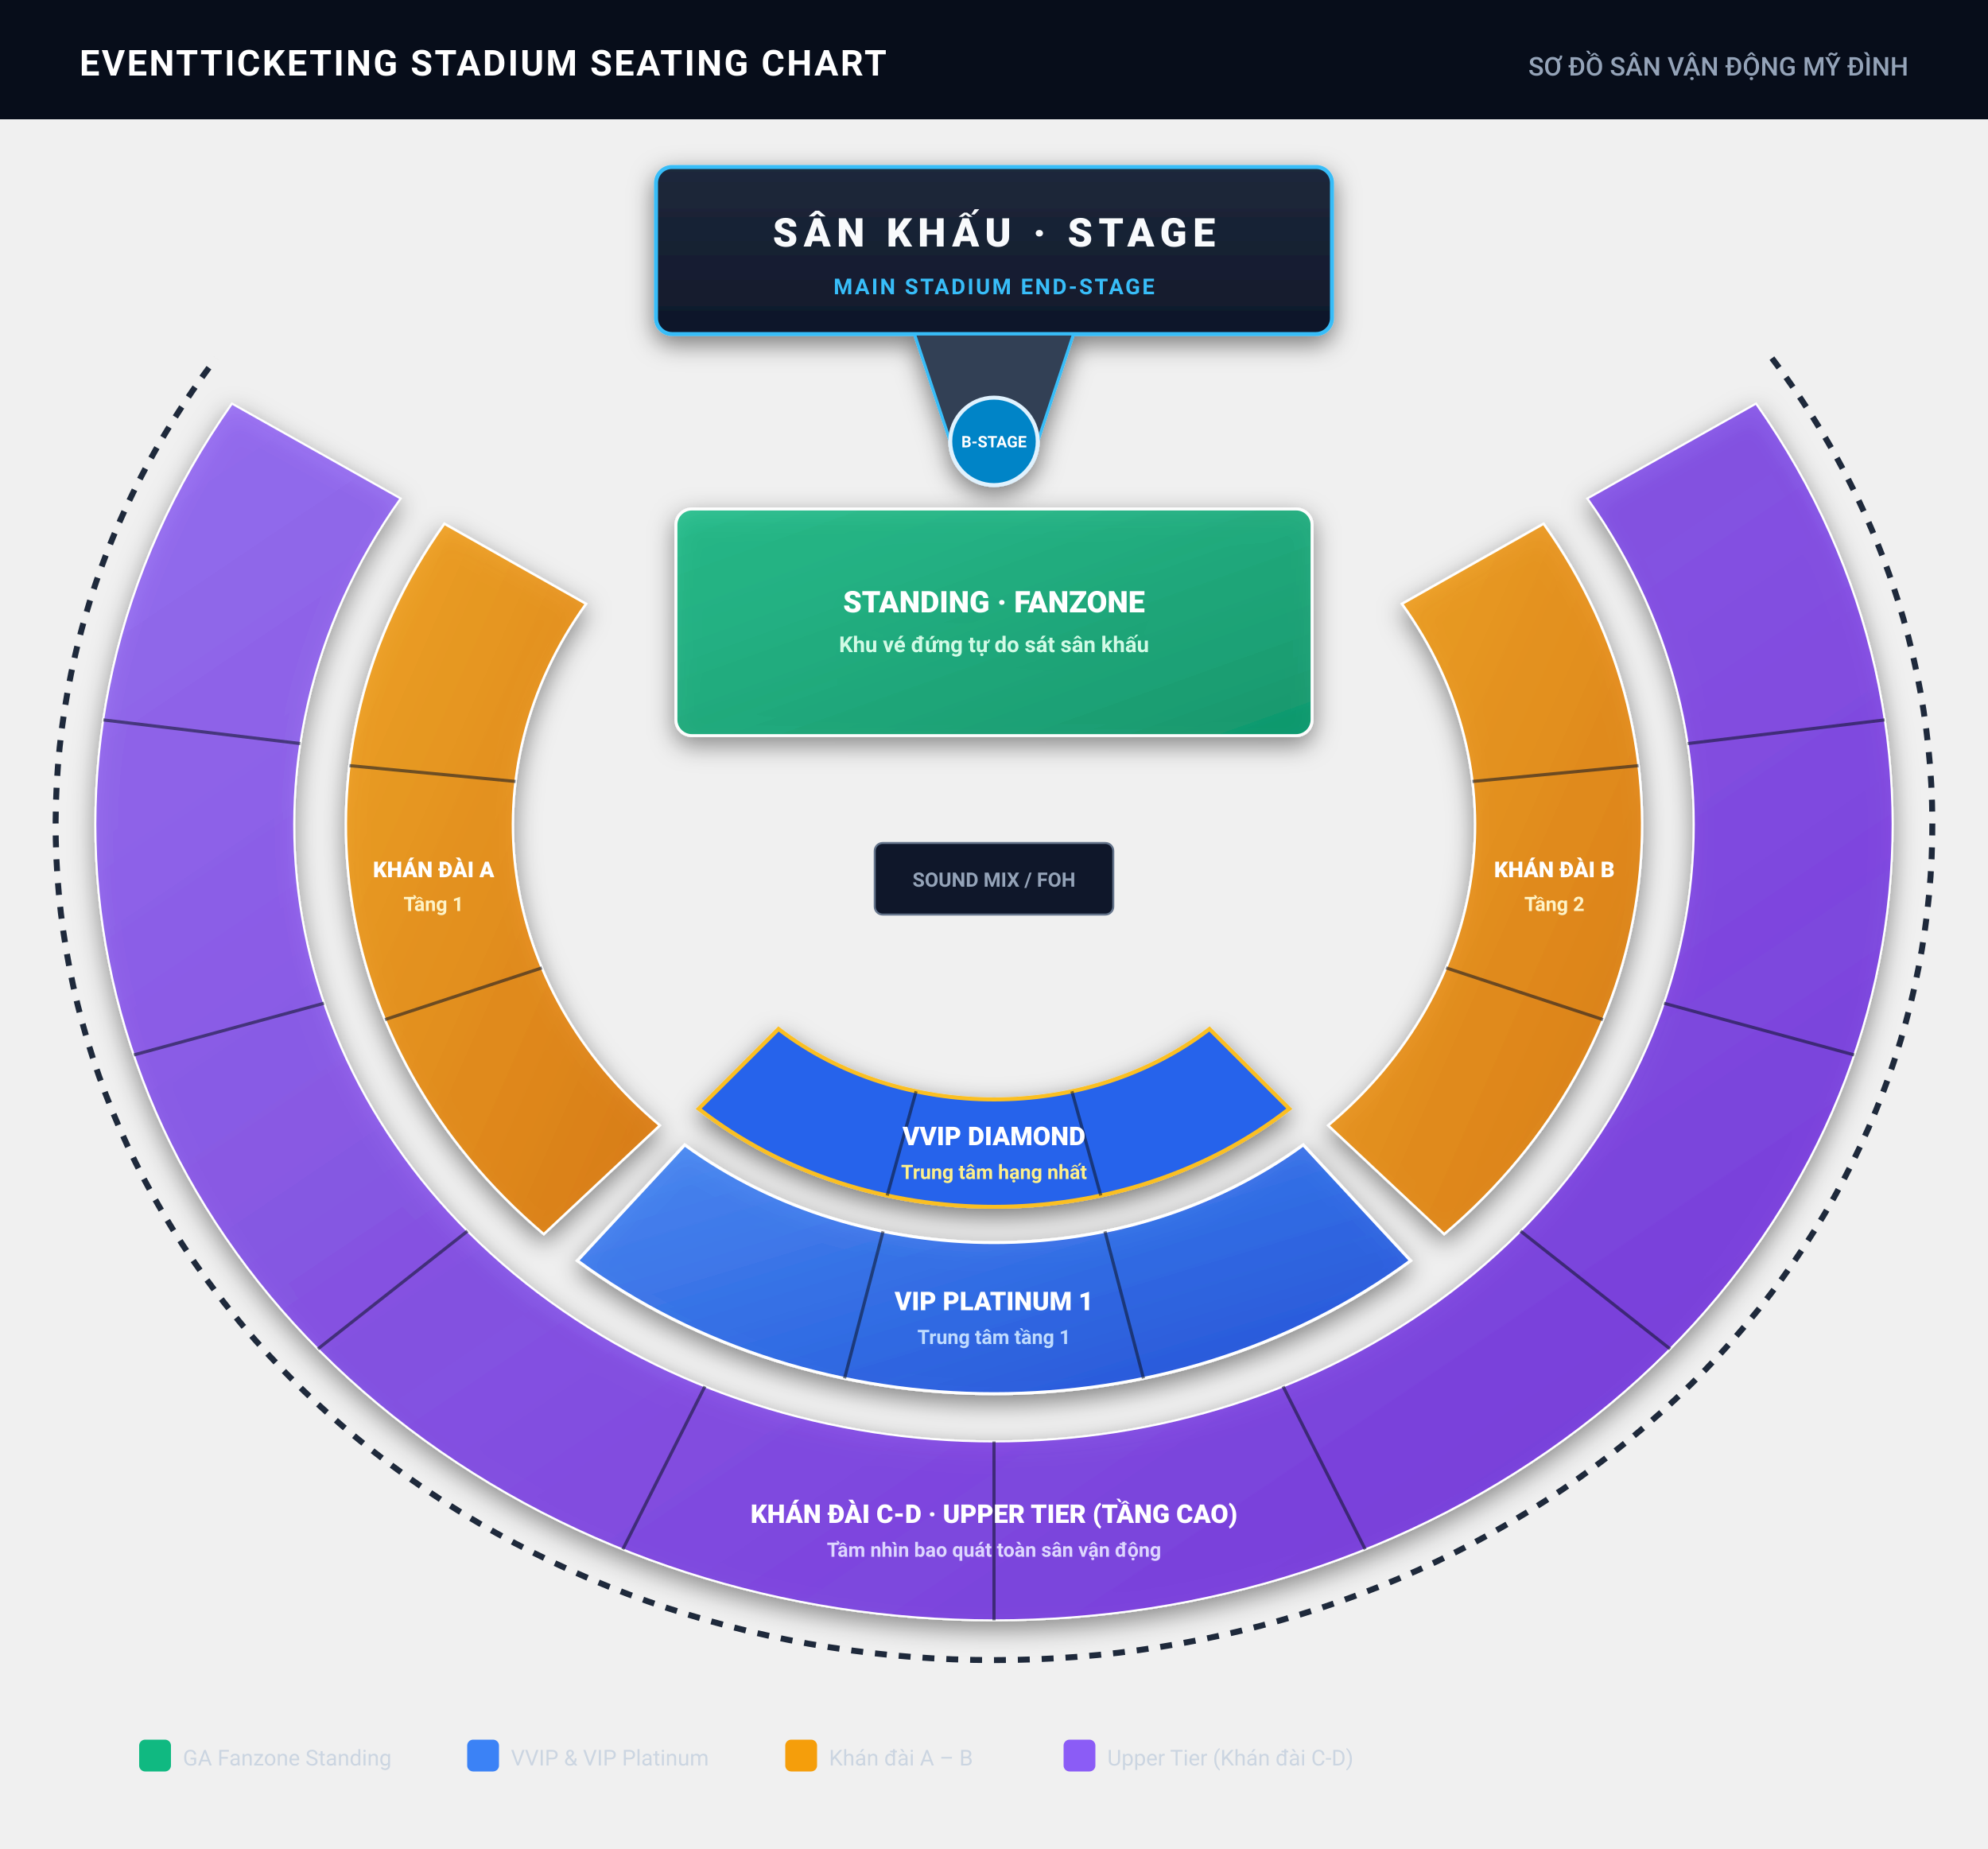
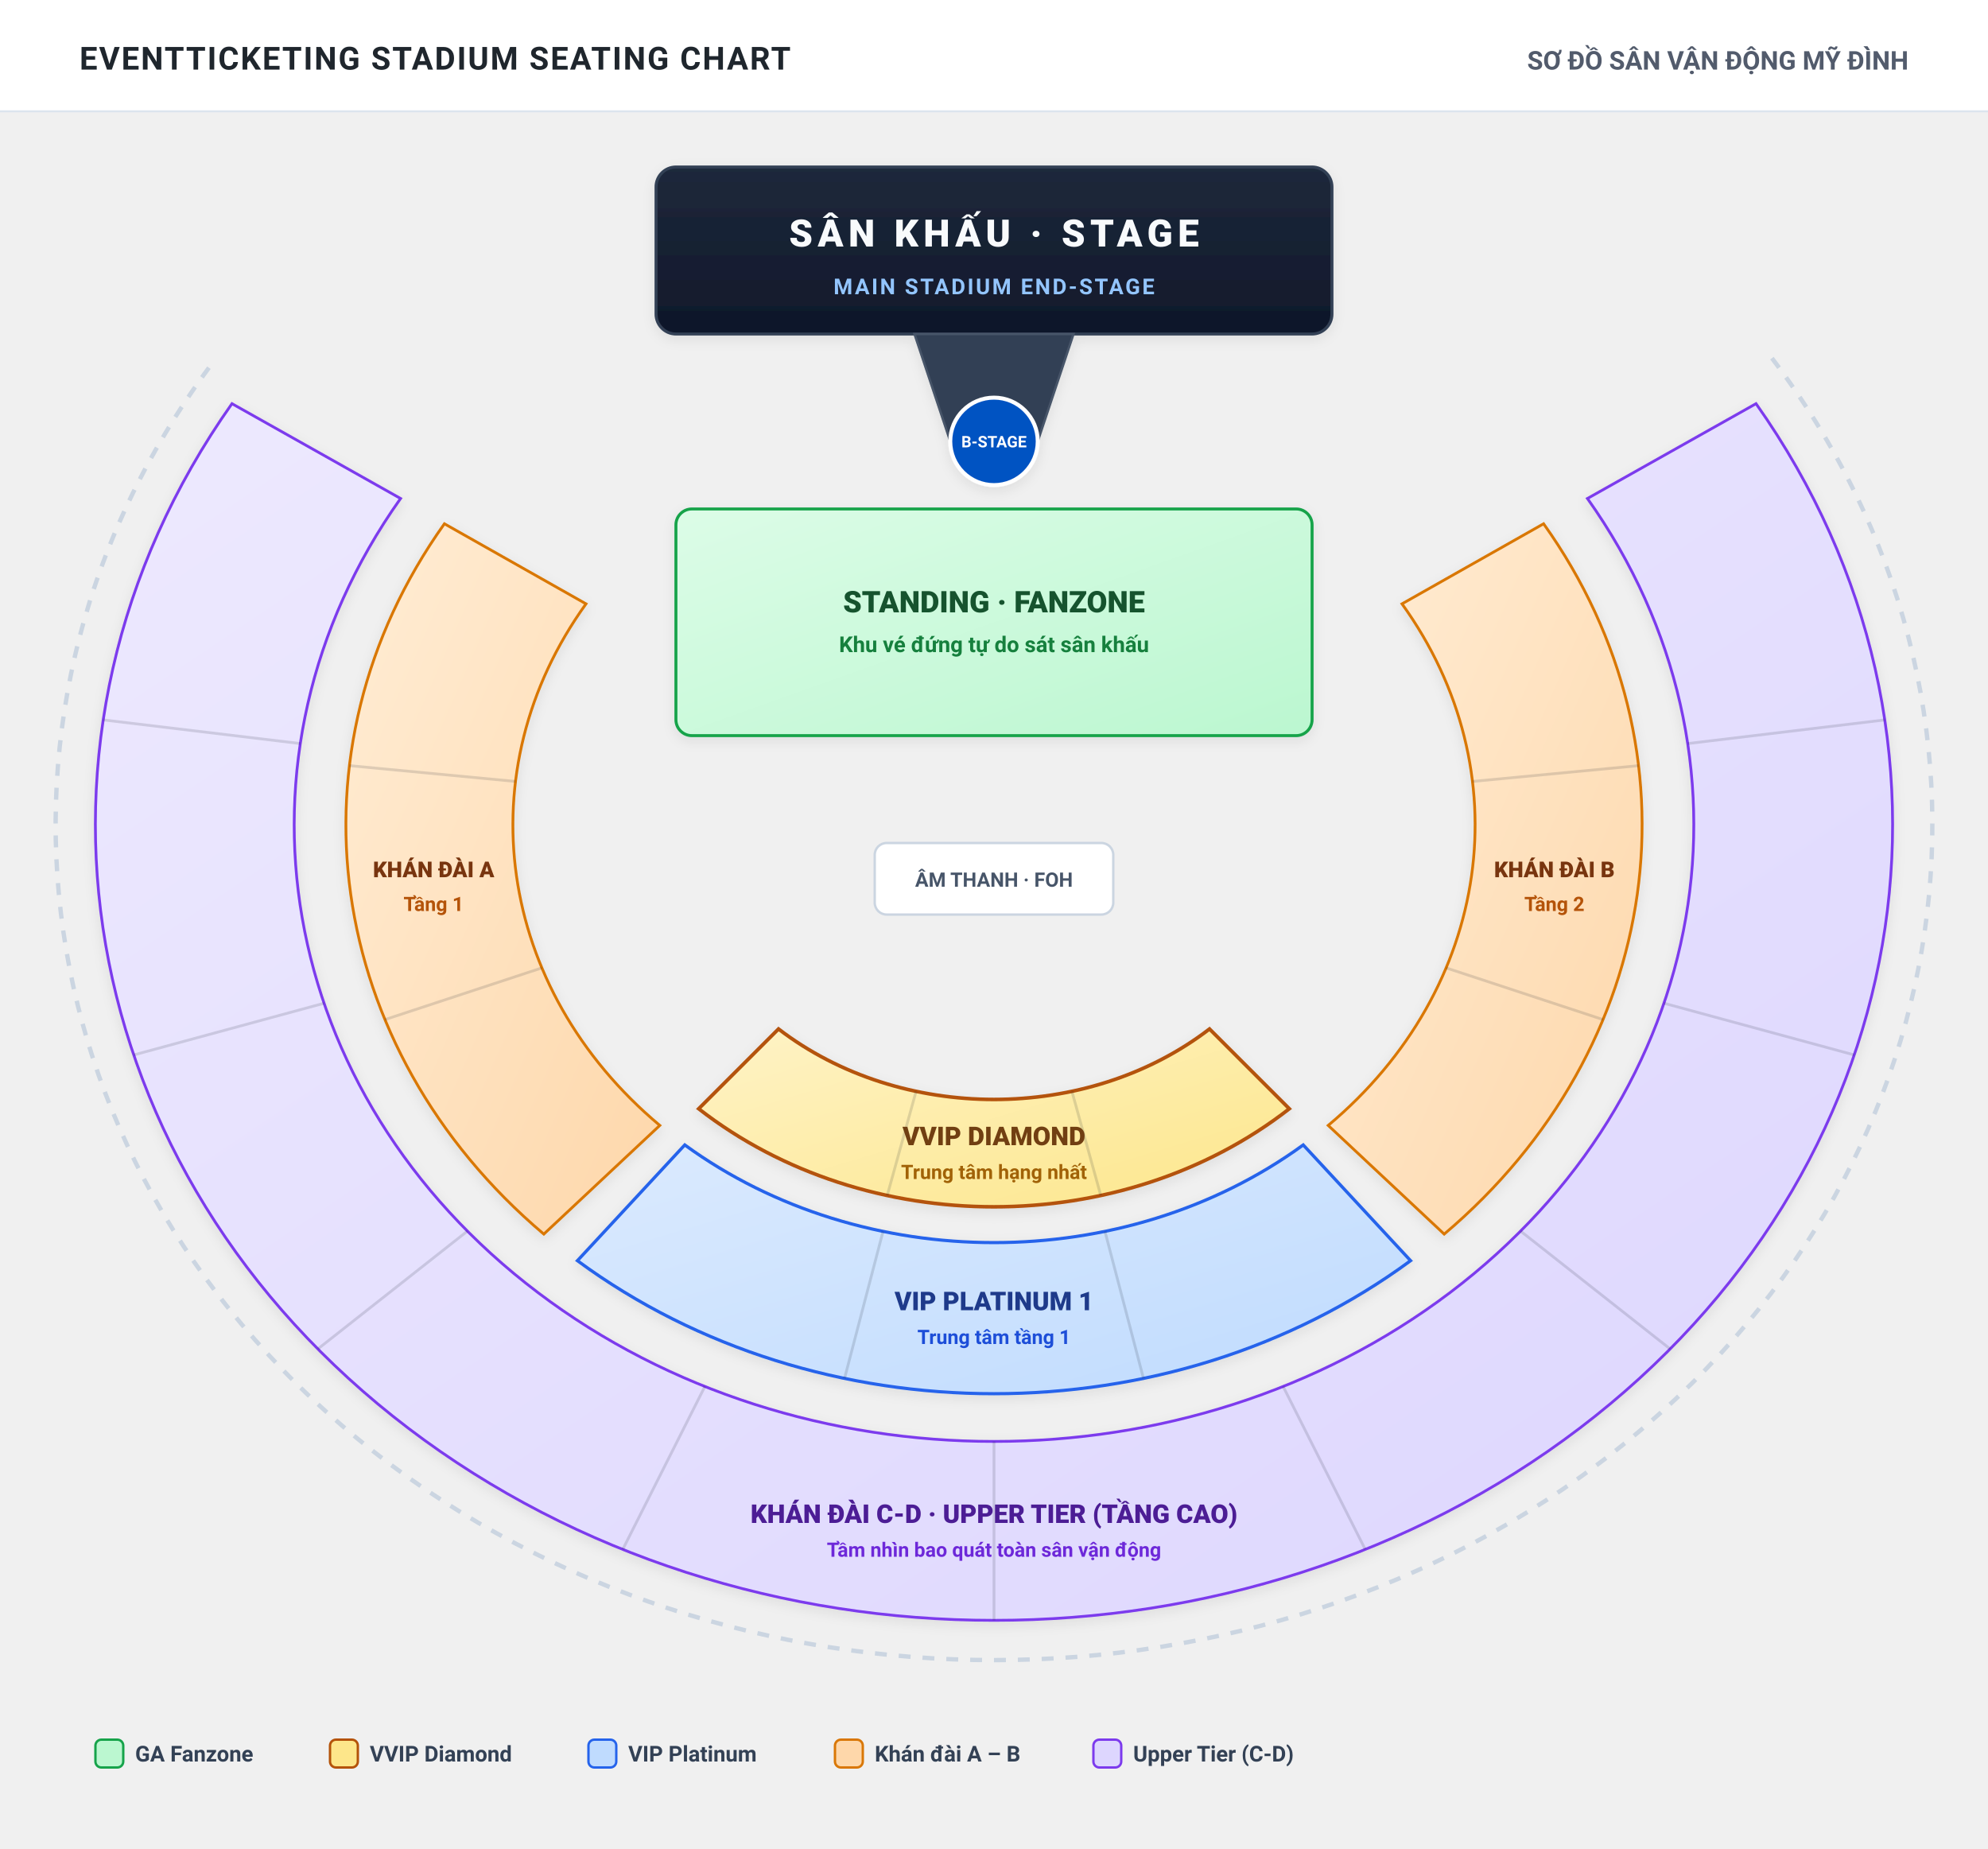
- <svg xmlns="http://www.w3.org/2000/svg" viewBox="0 0 1000 930" width="100%" height="100%" role="img" aria-label="Sơ đồ mặt bằng sân vận động Mỹ Đình" style="background:#0b1326;font-family:-apple-system,BlinkMacSystemFont,'Segoe UI',Roboto,sans-serif;">
+ <svg xmlns="http://www.w3.org/2000/svg" viewBox="0 0 1000 930" width="100%" height="100%" role="img" aria-label="Sơ đồ mặt bằng sân vận động Mỹ Đình" style="background:#f3f6fa;font-family:-apple-system,BlinkMacSystemFont,'Segoe UI',Roboto,sans-serif;">
  <style>text { pointer-events: none; }</style>
  <defs>
    <linearGradient id="sc-stage-grad" x1="0%" y1="0%" x2="0%" y2="100%">
      <stop offset="0%" stop-color="#1e293b" />
      <stop offset="100%" stop-color="#0f172a" />
    </linearGradient>
    <linearGradient id="sc-floor-ga" x1="0%" y1="0%" x2="100%" y2="100%">
-       <stop offset="0%" stop-color="#10b981" stop-opacity="0.85" />
-       <stop offset="100%" stop-color="#059669" stop-opacity="0.95" />
+       <stop offset="0%" stop-color="#dcfce7" />
+       <stop offset="100%" stop-color="#bbf7d0" />
+     </linearGradient>
+     <linearGradient id="sc-vvip" x1="0%" y1="0%" x2="100%" y2="100%">
+       <stop offset="0%" stop-color="#fef3c7" />
+       <stop offset="100%" stop-color="#fde68a" />
    </linearGradient>
    <linearGradient id="sc-vip" x1="0%" y1="0%" x2="100%" y2="100%">
-       <stop offset="0%" stop-color="#3b82f6" stop-opacity="0.85" />
-       <stop offset="100%" stop-color="#1d4ed8" stop-opacity="0.95" />
+       <stop offset="0%" stop-color="#dbeafe" />
+       <stop offset="100%" stop-color="#bfdbfe" />
    </linearGradient>
    <linearGradient id="sc-bowl" x1="0%" y1="0%" x2="100%" y2="100%">
-       <stop offset="0%" stop-color="#f59e0b" stop-opacity="0.82" />
-       <stop offset="100%" stop-color="#d97706" stop-opacity="0.92" />
+       <stop offset="0%" stop-color="#ffedd5" />
+       <stop offset="100%" stop-color="#fed7aa" />
    </linearGradient>
    <linearGradient id="sc-upper" x1="0%" y1="0%" x2="100%" y2="100%">
-       <stop offset="0%" stop-color="#8b5cf6" stop-opacity="0.78" />
-       <stop offset="100%" stop-color="#6d28d9" stop-opacity="0.88" />
+       <stop offset="0%" stop-color="#ede9fe" />
+       <stop offset="100%" stop-color="#ddd6fe" />
    </linearGradient>
-     <filter id="sc-glow" x="-20%" y="-20%" width="140%" height="140%">
-       <feDropShadow dx="0" dy="4" stdDeviation="6" flood-color="#000" flood-opacity="0.5" />
+     <filter id="sc-glow" x="-10%" y="-10%" width="120%" height="120%">
+       <feDropShadow dx="0" dy="2" stdDeviation="3" flood-color="#0f172a" flood-opacity="0.08" />
    </filter>
  </defs>
-   <rect x="0" y="0" width="1000" height="60" fill="#070d1a" />
-   <text x="40" y="38" fill="#ffffff" font-size="18" font-weight="700" letter-spacing="1">EVENTTICKETING STADIUM SEATING CHART</text>
-   <text x="960" y="38" fill="#94a3b8" font-size="13" font-weight="500" text-anchor="end">SƠ ĐỒ SÂN VẬN ĐỘNG MỸ ĐÌNH</text>
-   <path d="M 891.31 180.14 A 472 420 0 1 1 108.69 180.14" fill="none" stroke="#1e293b" stroke-width="3" stroke-dasharray="6 6" />
+   <g id="sc-header" data-map-chrome="true">
+     <rect x="0" y="0" width="1000" height="56" fill="#ffffff" />
+     <line x1="0" y1="56" x2="1000" y2="56" stroke="#dce4ee" stroke-width="1" />
+     <text x="40" y="35" fill="#1f262d" font-size="16" font-weight="700" letter-spacing="0.8">EVENTTICKETING STADIUM SEATING CHART</text>
+     <text x="960" y="35" fill="#525b6c" font-size="13" font-weight="600" text-anchor="end">SƠ ĐỒ SÂN VẬN ĐỘNG MỸ ĐÌNH</text>
+   </g>
+   <path d="M 891.31 180.14 A 472 420 0 1 1 108.69 180.14" fill="none" stroke="#cbd5e1" stroke-width="2.2" stroke-dasharray="6 6" />
  <g id="stage-complex" filter="url(#sc-glow)">
-     <rect x="330" y="84" width="340" height="84" rx="8" fill="url(#sc-stage-grad)" stroke="#38bdf8" stroke-width="2" />
-     <text x="500" y="124" fill="#f8fafc" font-size="20" font-weight="800" text-anchor="middle" letter-spacing="3">SÂN KHẤU · STAGE</text>
-     <text x="500" y="148" fill="#38bdf8" font-size="11" font-weight="600" text-anchor="middle" letter-spacing="1">MAIN STADIUM END-STAGE</text>
-     <polygon points="460,168 540,168 522,222 478,222" fill="#334155" stroke="#38bdf8" stroke-width="1.5" />
-     <circle cx="500" cy="222" r="22" fill="#0284c7" stroke="#e0f2fe" stroke-width="2" />
+     <rect x="330" y="84" width="340" height="84" rx="10" fill="url(#sc-stage-grad)" stroke="#334155" stroke-width="1.5" />
+     <text x="500" y="124" fill="#f8fafc" font-size="19" font-weight="800" text-anchor="middle" letter-spacing="2.5">SÂN KHẤU · STAGE</text>
+     <text x="500" y="148" fill="#93c5fd" font-size="11" font-weight="600" text-anchor="middle" letter-spacing="1">MAIN STADIUM END-STAGE</text>
+     <polygon points="460,168 540,168 522,222 478,222" fill="#334155" stroke="#475569" stroke-width="1.2" />
+     <circle cx="500" cy="222" r="22" fill="#0353c2" stroke="#ffffff" stroke-width="2" />
    <text x="500" y="225" fill="#ffffff" font-size="8" font-weight="700" text-anchor="middle">B-STAGE</text>
  </g>
  <g id="floor-ga" filter="url(#sc-glow)">
-     <rect data-zone-code="GA_STAND_1" role="button" tabindex="0" aria-label="GA Fanzone Standing 1 (Khu A)" x="340" y="256" width="320" height="114" rx="8" fill="url(#sc-floor-ga)" stroke="#ffffff" stroke-width="1.5" opacity="0.95" />
-     <text x="500" y="308" fill="#ffffff" font-size="15" font-weight="800" text-anchor="middle">STANDING · FANZONE</text>
-     <text x="500" y="328" fill="#d1fae5" font-size="11" font-weight="600" text-anchor="middle">Khu vé đứng tự do sát sân khấu</text>
+     <rect data-zone-code="GA_STAND_1" role="button" tabindex="0" aria-label="GA Fanzone Standing 1 (Khu A)" x="340" y="256" width="320" height="114" rx="8" fill="url(#sc-floor-ga)" stroke="#16a34a" stroke-width="1.5" />
+     <text x="500" y="308" fill="#14532d" font-size="15" font-weight="800" text-anchor="middle">STANDING · FANZONE</text>
+     <text x="500" y="328" fill="#15803d" font-size="11" font-weight="600" text-anchor="middle">Khu vé đứng tự do sát sân khấu</text>
  </g>
-   <rect x="440" y="424" width="120" height="36" rx="4" fill="#0f172a" stroke="#64748b" stroke-width="1" />
-   <text x="500" y="446" fill="#94a3b8" font-size="10" font-weight="600" text-anchor="middle">SOUND MIX / FOH</text>
+   <rect x="440" y="424" width="120" height="36" rx="6" fill="#ffffff" stroke="#cbd5e1" stroke-width="1.2" />
+   <text x="500" y="446" fill="#475569" font-size="10" font-weight="700" text-anchor="middle">ÂM THANH · FOH</text>
  <g id="sc-zones" filter="url(#sc-glow)">
-     <path data-zone-code="ZONE_CD_UP" role="button" tabindex="0" aria-label="Khán đài C-D Tầng cao (Upper Tier)" data-arc="500 415 452 400 352 310 -29 209" d="M 883.32 203.03 A 452 400 0 1 1 116.68 203.03 L 201.49 250.73 A 352 310 0 1 0 798.51 250.73 Z" fill="url(#sc-upper)" stroke="#ffffff" stroke-width="1" />
-     <path data-zone-code="ZONE_A_T1" role="button" tabindex="0" aria-label="Khán đài A Tầng 1 (Tribune A)" data-arc="500 415 326 286 242 210 137 209" d="M 273.54 620.73 A 326 286 0 0 1 223.54 263.44 L 294.77 303.72 A 242 210 0 0 0 331.89 566.06 Z" fill="url(#sc-bowl)" stroke="#ffffff" stroke-width="1.2" />
-     <path data-zone-code="ZONE_B_T2" role="button" tabindex="0" aria-label="Khán đài B Tầng 2 (Tribune B)" data-arc="500 415 326 286 242 210 -29 43" d="M 776.46 263.44 A 326 286 0 0 1 726.46 620.73 L 668.11 566.06 A 242 210 0 0 0 705.23 303.72 Z" fill="url(#sc-bowl)" stroke="#ffffff" stroke-width="1.2" />
-     <path data-zone-code="VIP_PLATINUM_1" role="button" tabindex="0" aria-label="VIP Platinum 1" data-arc="500 415 326 286 242 210 52 128" d="M 709.55 634.09 A 326 286 0 0 1 290.45 634.09 L 344.45 575.87 A 242 210 0 0 0 655.55 575.87 Z" fill="url(#sc-vip)" stroke="#ffffff" stroke-width="1.5" />
-     <path data-zone-code="VVIP_DIAMOND" role="button" tabindex="0" aria-label="VVIP Diamond Lounge" data-arc="500 415 222 192 162 138 51 129" d="M 648.55 557.68 A 222 192 0 0 1 351.45 557.68 L 391.60 517.55 A 162 138 0 0 0 608.40 517.55 Z" fill="#2563eb" stroke="#fbbf24" stroke-width="2" />
+     <path data-zone-code="ZONE_CD_UP" role="button" tabindex="0" aria-label="Khán đài C-D Tầng cao (Upper Tier)" data-arc="500 415 452 400 352 310 -29 209" d="M 883.32 203.03 A 452 400 0 1 1 116.68 203.03 L 201.49 250.73 A 352 310 0 1 0 798.51 250.73 Z" fill="url(#sc-upper)" stroke="#7c3aed" stroke-width="1.4" />
+     <path data-zone-code="ZONE_A_T1" role="button" tabindex="0" aria-label="Khán đài A Tầng 1 (Tribune A)" data-arc="500 415 326 286 242 210 137 209" d="M 273.54 620.73 A 326 286 0 0 1 223.54 263.44 L 294.77 303.72 A 242 210 0 0 0 331.89 566.06 Z" fill="url(#sc-bowl)" stroke="#d97706" stroke-width="1.4" />
+     <path data-zone-code="ZONE_B_T2" role="button" tabindex="0" aria-label="Khán đài B Tầng 2 (Tribune B)" data-arc="500 415 326 286 242 210 -29 43" d="M 776.46 263.44 A 326 286 0 0 1 726.46 620.73 L 668.11 566.06 A 242 210 0 0 0 705.23 303.72 Z" fill="url(#sc-bowl)" stroke="#d97706" stroke-width="1.4" />
+     <path data-zone-code="VIP_PLATINUM_1" role="button" tabindex="0" aria-label="VIP Platinum 1" data-arc="500 415 326 286 242 210 52 128" d="M 709.55 634.09 A 326 286 0 0 1 290.45 634.09 L 344.45 575.87 A 242 210 0 0 0 655.55 575.87 Z" fill="url(#sc-vip)" stroke="#2563eb" stroke-width="1.6" />
+     <path data-zone-code="VVIP_DIAMOND" role="button" tabindex="0" aria-label="VVIP Diamond Lounge" data-arc="500 415 222 192 162 138 51 129" d="M 648.55 557.68 A 222 192 0 0 1 351.45 557.68 L 391.60 517.55 A 162 138 0 0 0 608.40 517.55 Z" fill="url(#sc-vvip)" stroke="#b45309" stroke-width="1.8" />
  </g>
-   <path d="M 948.03 362.10 L 848.91 374.00 M 932.71 530.61 L 836.98 504.60 M 840.09 678.48 L 764.85 619.19 M 686.72 779.27 L 645.41 697.31 M 500.00 815.00 L 500.00 725.00 M 313.28 779.27 L 354.59 697.31 M 159.91 678.48 L 235.15 619.19 M 67.29 530.61 L 163.02 504.60 M 51.97 362.10 L 151.09 374.00 M 193.66 512.82 L 272.59 486.82 M 175.79 385.10 L 259.33 393.05 M 824.21 385.10 L 740.67 393.05 M 806.34 512.82 L 727.41 486.82 M 575.18 693.29 L 555.81 619.34 M 424.82 693.29 L 444.19 619.34 M 553.71 601.30 L 539.19 548.90 M 446.29 601.30 L 460.81 548.90" fill="none" stroke="rgba(11, 19, 38, 0.55)" stroke-width="1.6" pointer-events="none" aria-hidden="true" />
+   <path d="M 948.03 362.10 L 848.91 374.00 M 932.71 530.61 L 836.98 504.60 M 840.09 678.48 L 764.85 619.19 M 686.72 779.27 L 645.41 697.31 M 500.00 815.00 L 500.00 725.00 M 313.28 779.27 L 354.59 697.31 M 159.91 678.48 L 235.15 619.19 M 67.29 530.61 L 163.02 504.60 M 51.97 362.10 L 151.09 374.00 M 193.66 512.82 L 272.59 486.82 M 175.79 385.10 L 259.33 393.05 M 824.21 385.10 L 740.67 393.05 M 806.34 512.82 L 727.41 486.82 M 575.18 693.29 L 555.81 619.34 M 424.82 693.29 L 444.19 619.34 M 553.71 601.30 L 539.19 548.90 M 446.29 601.30 L 460.81 548.90" fill="none" stroke="rgba(15, 23, 42, 0.14)" stroke-width="1.4" pointer-events="none" aria-hidden="true" />
  <g id="sc-labels" pointer-events="none" aria-hidden="true">
-     <text x="500.00" y="766.00" fill="#ffffff" font-size="13" font-weight="800" text-anchor="middle">KHÁN ĐÀI C-D · UPPER TIER (TẦNG CAO)</text>
-     <text x="500.00" y="783.00" fill="#ddd6fe" font-size="10" font-weight="600" text-anchor="middle">Tầm nhìn bao quát toàn sân vận động</text>
-     <text x="218.12" y="441.22" fill="#ffffff" font-size="11" font-weight="800" text-anchor="middle">KHÁN ĐÀI A</text>
-     <text x="218.12" y="458.22" fill="#fef3c7" font-size="10" font-weight="600" text-anchor="middle">Tầng 1</text>
-     <text x="781.88" y="441.22" fill="#ffffff" font-size="11" font-weight="800" text-anchor="middle">KHÁN ĐÀI B</text>
-     <text x="781.88" y="458.22" fill="#fef3c7" font-size="10" font-weight="600" text-anchor="middle">Tầng 2</text>
-     <text x="500.00" y="659.00" fill="#ffffff" font-size="13" font-weight="800" text-anchor="middle">VIP PLATINUM 1</text>
-     <text x="500.00" y="676.00" fill="#bfdbfe" font-size="10" font-weight="600" text-anchor="middle">Trung tâm tầng 1</text>
-     <text x="500.00" y="576.00" fill="#ffffff" font-size="13" font-weight="800" text-anchor="middle">VVIP DIAMOND</text>
-     <text x="500.00" y="593.00" fill="#fef08a" font-size="10" font-weight="600" text-anchor="middle">Trung tâm hạng nhất</text>
+     <text x="500.00" y="766.00" fill="#4c1d95" font-size="13" font-weight="800" text-anchor="middle">KHÁN ĐÀI C-D · UPPER TIER (TẦNG CAO)</text>
+     <text x="500.00" y="783.00" fill="#6d28d9" font-size="10" font-weight="600" text-anchor="middle">Tầm nhìn bao quát toàn sân vận động</text>
+     <text x="218.12" y="441.22" fill="#78350f" font-size="11" font-weight="800" text-anchor="middle">KHÁN ĐÀI A</text>
+     <text x="218.12" y="458.22" fill="#b45309" font-size="10" font-weight="600" text-anchor="middle">Tầng 1</text>
+     <text x="781.88" y="441.22" fill="#78350f" font-size="11" font-weight="800" text-anchor="middle">KHÁN ĐÀI B</text>
+     <text x="781.88" y="458.22" fill="#b45309" font-size="10" font-weight="600" text-anchor="middle">Tầng 2</text>
+     <text x="500.00" y="659.00" fill="#1e3a8a" font-size="13" font-weight="800" text-anchor="middle">VIP PLATINUM 1</text>
+     <text x="500.00" y="676.00" fill="#1d4ed8" font-size="10" font-weight="600" text-anchor="middle">Trung tâm tầng 1</text>
+     <text x="500.00" y="576.00" fill="#713f12" font-size="13" font-weight="800" text-anchor="middle">VVIP DIAMOND</text>
+     <text x="500.00" y="593.00" fill="#a16207" font-size="10" font-weight="600" text-anchor="middle">Trung tâm hạng nhất</text>
  </g>
-   <g id="sc-legend" transform="translate(70, 875)">
-     <rect x="0" y="0" width="16" height="16" rx="3" fill="#10b981" />
-     <text x="22" y="13" fill="#cbd5e1" font-size="11">GA Fanzone Standing</text>
-     <rect x="165" y="0" width="16" height="16" rx="3" fill="#3b82f6" />
-     <text x="187" y="13" fill="#cbd5e1" font-size="11">VVIP &amp; VIP Platinum</text>
-     <rect x="325" y="0" width="16" height="16" rx="3" fill="#f59e0b" />
-     <text x="347" y="13" fill="#cbd5e1" font-size="11">Khán đài A – B</text>
-     <rect x="465" y="0" width="16" height="16" rx="3" fill="#8b5cf6" />
-     <text x="487" y="13" fill="#cbd5e1" font-size="11">Upper Tier (Khán đài C-D)</text>
+   <g id="sc-legend" data-map-chrome="true" transform="translate(48, 875)">
+     <rect x="0" y="0" width="14" height="14" rx="3" fill="#bbf7d0" stroke="#16a34a" stroke-width="1.2" />
+     <text x="20" y="11" fill="#334155" font-size="11" font-weight="600">GA Fanzone</text>
+     <rect x="118" y="0" width="14" height="14" rx="3" fill="#fde68a" stroke="#b45309" stroke-width="1.2" />
+     <text x="138" y="11" fill="#334155" font-size="11" font-weight="600">VVIP Diamond</text>
+     <rect x="248" y="0" width="14" height="14" rx="3" fill="#bfdbfe" stroke="#2563eb" stroke-width="1.2" />
+     <text x="268" y="11" fill="#334155" font-size="11" font-weight="600">VIP Platinum</text>
+     <rect x="372" y="0" width="14" height="14" rx="3" fill="#fed7aa" stroke="#d97706" stroke-width="1.2" />
+     <text x="392" y="11" fill="#334155" font-size="11" font-weight="600">Khán đài A – B</text>
+     <rect x="502" y="0" width="14" height="14" rx="3" fill="#ddd6fe" stroke="#7c3aed" stroke-width="1.2" />
+     <text x="522" y="11" fill="#334155" font-size="11" font-weight="600">Upper Tier (C-D)</text>
  </g>
</svg>
